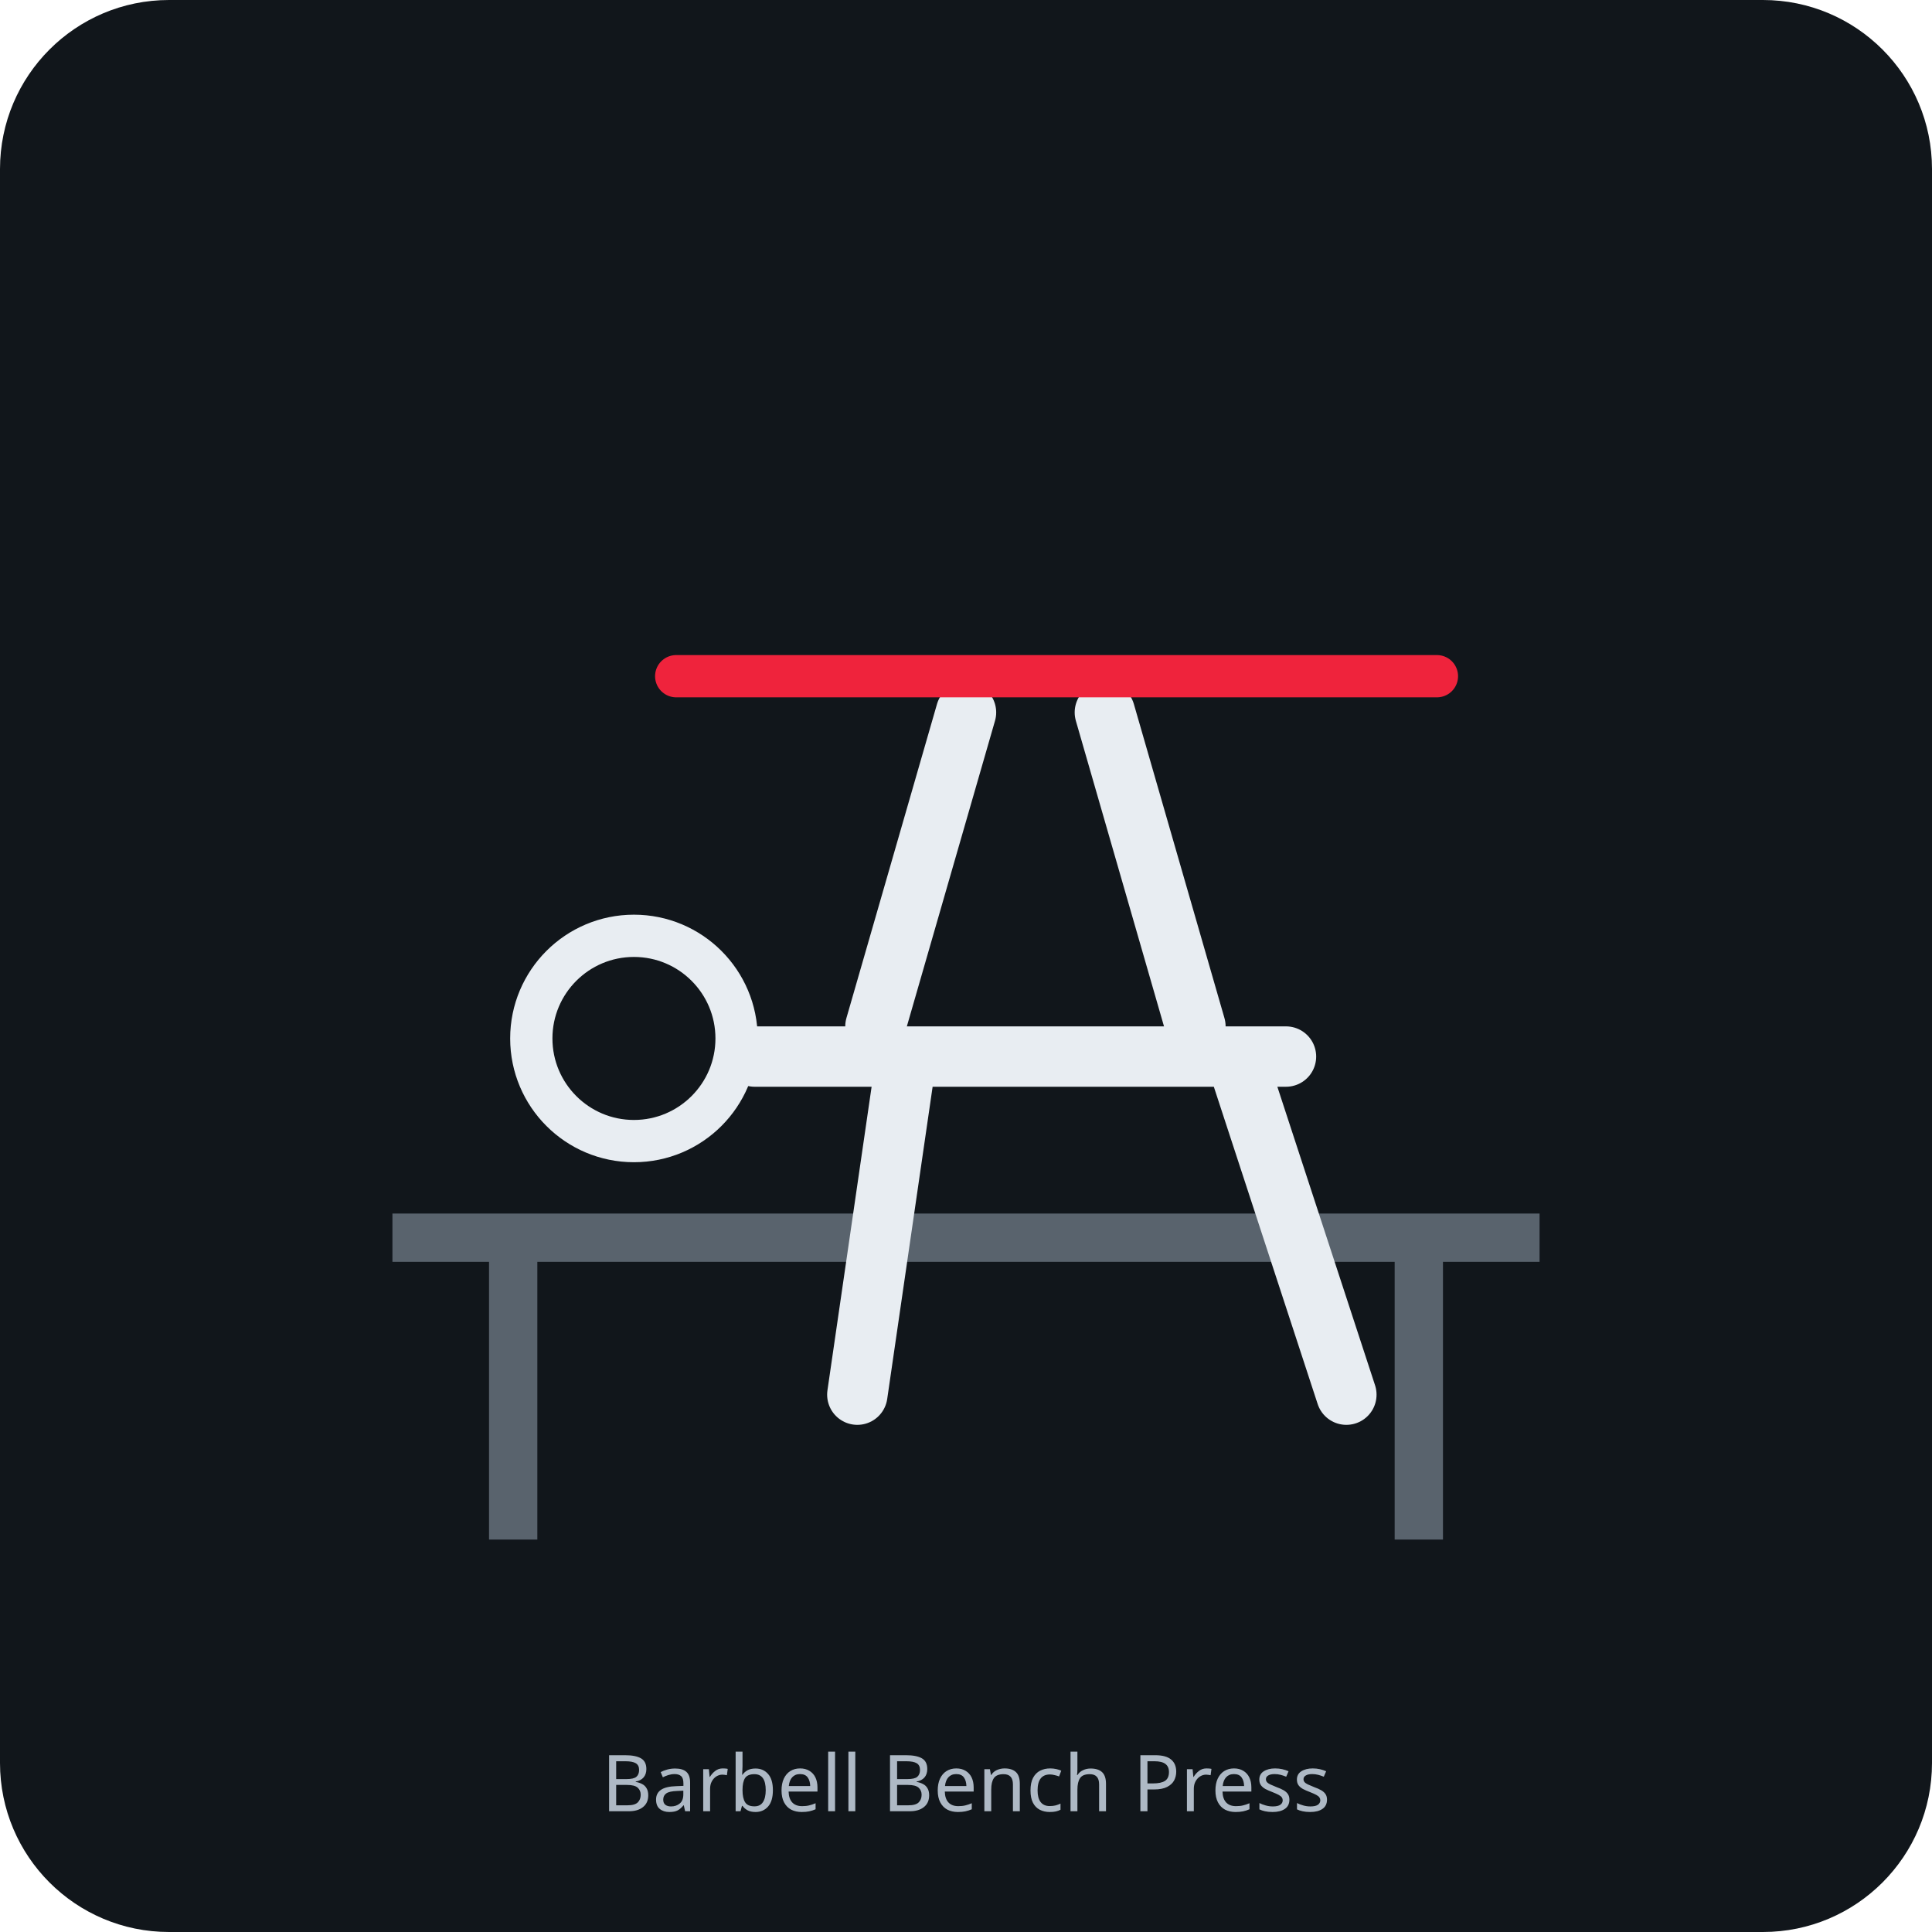
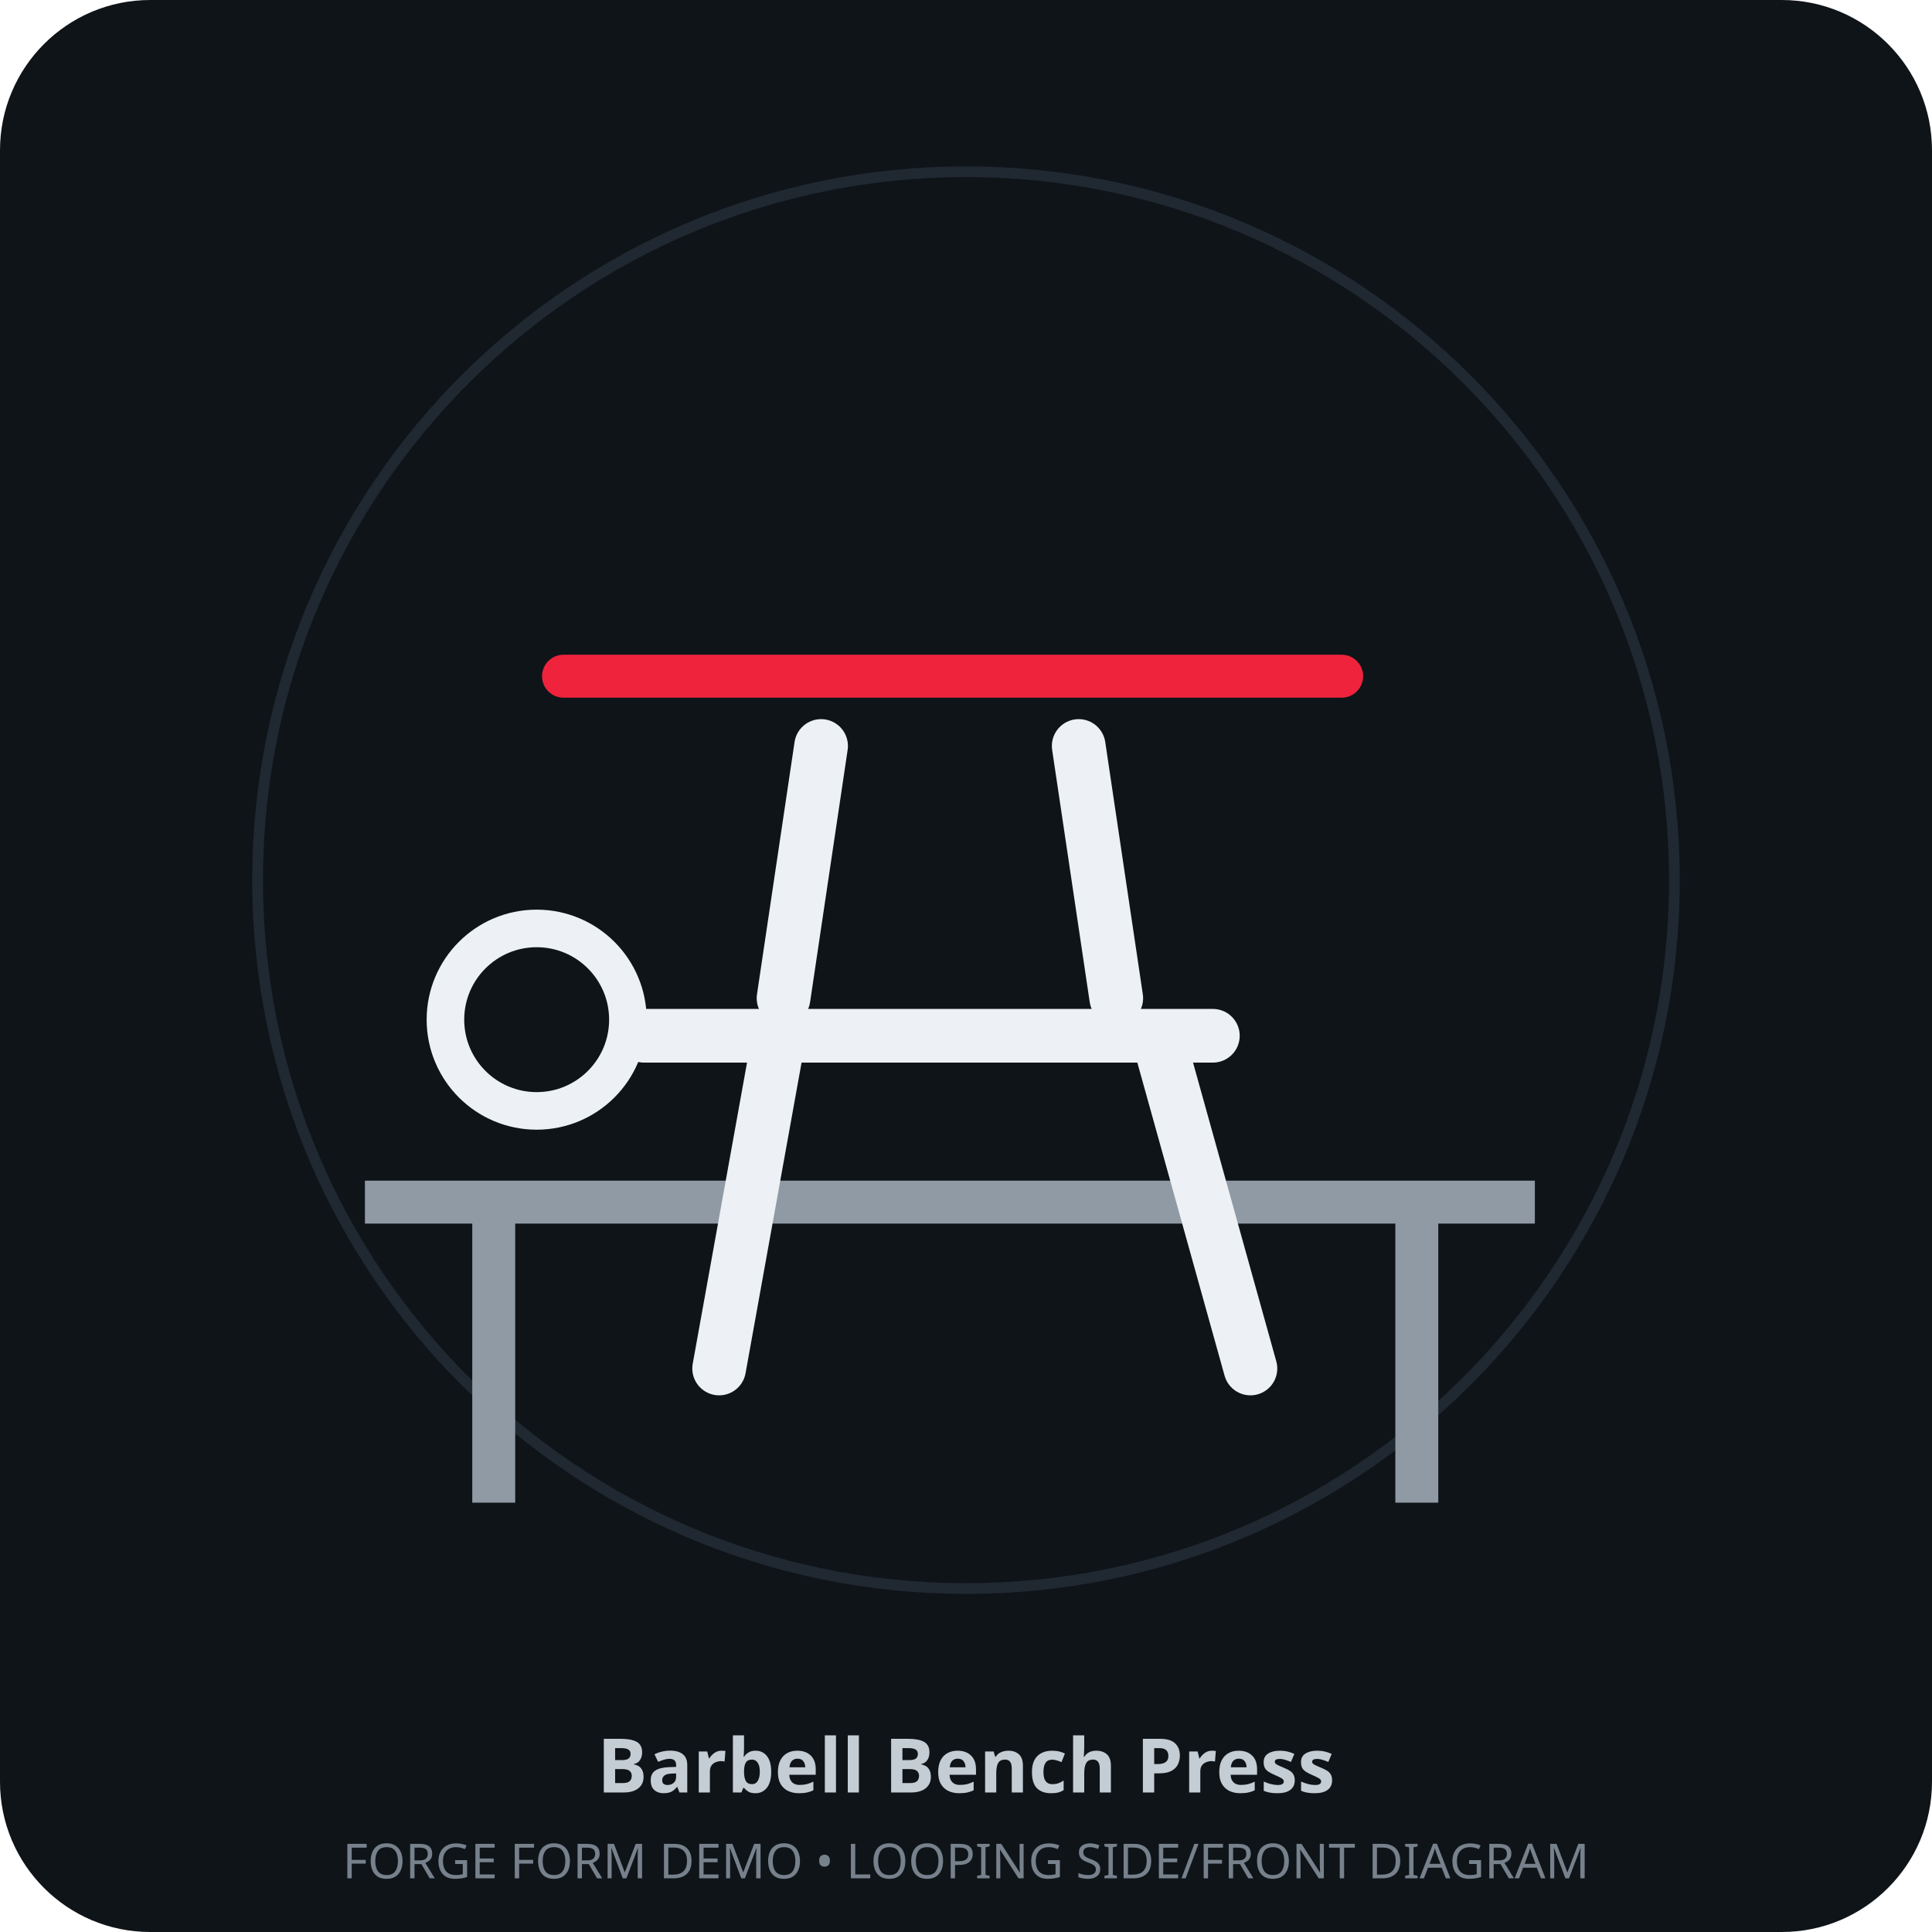
- <svg xmlns="http://www.w3.org/2000/svg" viewBox="0 0 320 320" role="img" aria-label="Barbell Bench Press movement demonstration">
-   <rect width="320" height="320" rx="28" fill="#11161b" />
-   <path d="M65 205h190M85 205v50M235 205v50" stroke="#59636d" stroke-width="8" />
-   <g stroke="#e8edf2" stroke-width="10" stroke-linecap="round" fill="none">
-     <circle cx="105" cy="172" r="17" stroke-width="7" />
-     <path d="M125 175h88M150 176l-8 55M205 176l18 55" />
-     <path d="M145 170l15-52M198 170l-15-52" />
-     <path d="M112 112h126" stroke="#ef233c" stroke-width="7">
-       <animate attributeName="d" values="M112 112h126;M112 150h126;M112 112h126" dur="2.2s" repeatCount="indefinite" />
-     </path>
+ <svg xmlns="http://www.w3.org/2000/svg" viewBox="0 0 360 360" role="img" aria-label="Barbell Bench Press form demonstration">
+   <rect width="360" height="360" rx="28" fill="#0f1419" />
+   <circle cx="180" cy="164" r="132" fill="none" stroke="#202832" stroke-width="2" />
+   <path d="M68 224 H286 M92 224 V280 M264 224 V280" stroke="#909aa4" stroke-width="8" />
+   <g stroke="#edf1f5" stroke-width="10" stroke-linecap="round" stroke-linejoin="round" fill="none">
+     <circle cx="100" cy="190" r="17" stroke-width="7" />
+     <path d="M120 193 H226" />
+     <path d="M145 194 L134 255 M216 194 L233 255" />
+     <path d="M146 186 L153 139 M208 186 L201 139" />
  </g>
-   <text x="160" y="300" text-anchor="middle" fill="#aeb9c5" font-family="sans-serif" font-size="13">Barbell Bench Press</text>
+   <g>
+     <g stroke="#edf1f5" stroke-width="10" stroke-linecap="round" stroke-linejoin="round" fill="none">
+       <path d="M105 126 H250" stroke="#ef233c" stroke-width="8" />
+       <animateTransform attributeName="transform" type="translate" values="0 0;0 33;0 33;0 0;0 0" keyTimes="0;.33;.48;.82;1" dur="2.8s" repeatCount="indefinite" />
+     </g>
+   </g>
+   <text x="180" y="334" text-anchor="middle" fill="#c4ccd4" font-family="system-ui,sans-serif" font-size="14" font-weight="700">Barbell Bench Press</text>
+   <text x="180" y="350" text-anchor="middle" fill="#76818c" font-family="system-ui,sans-serif" font-size="9">FORGE FORM DEMO • LOOPING SIDE/FRONT DIAGRAM</text>
</svg>
